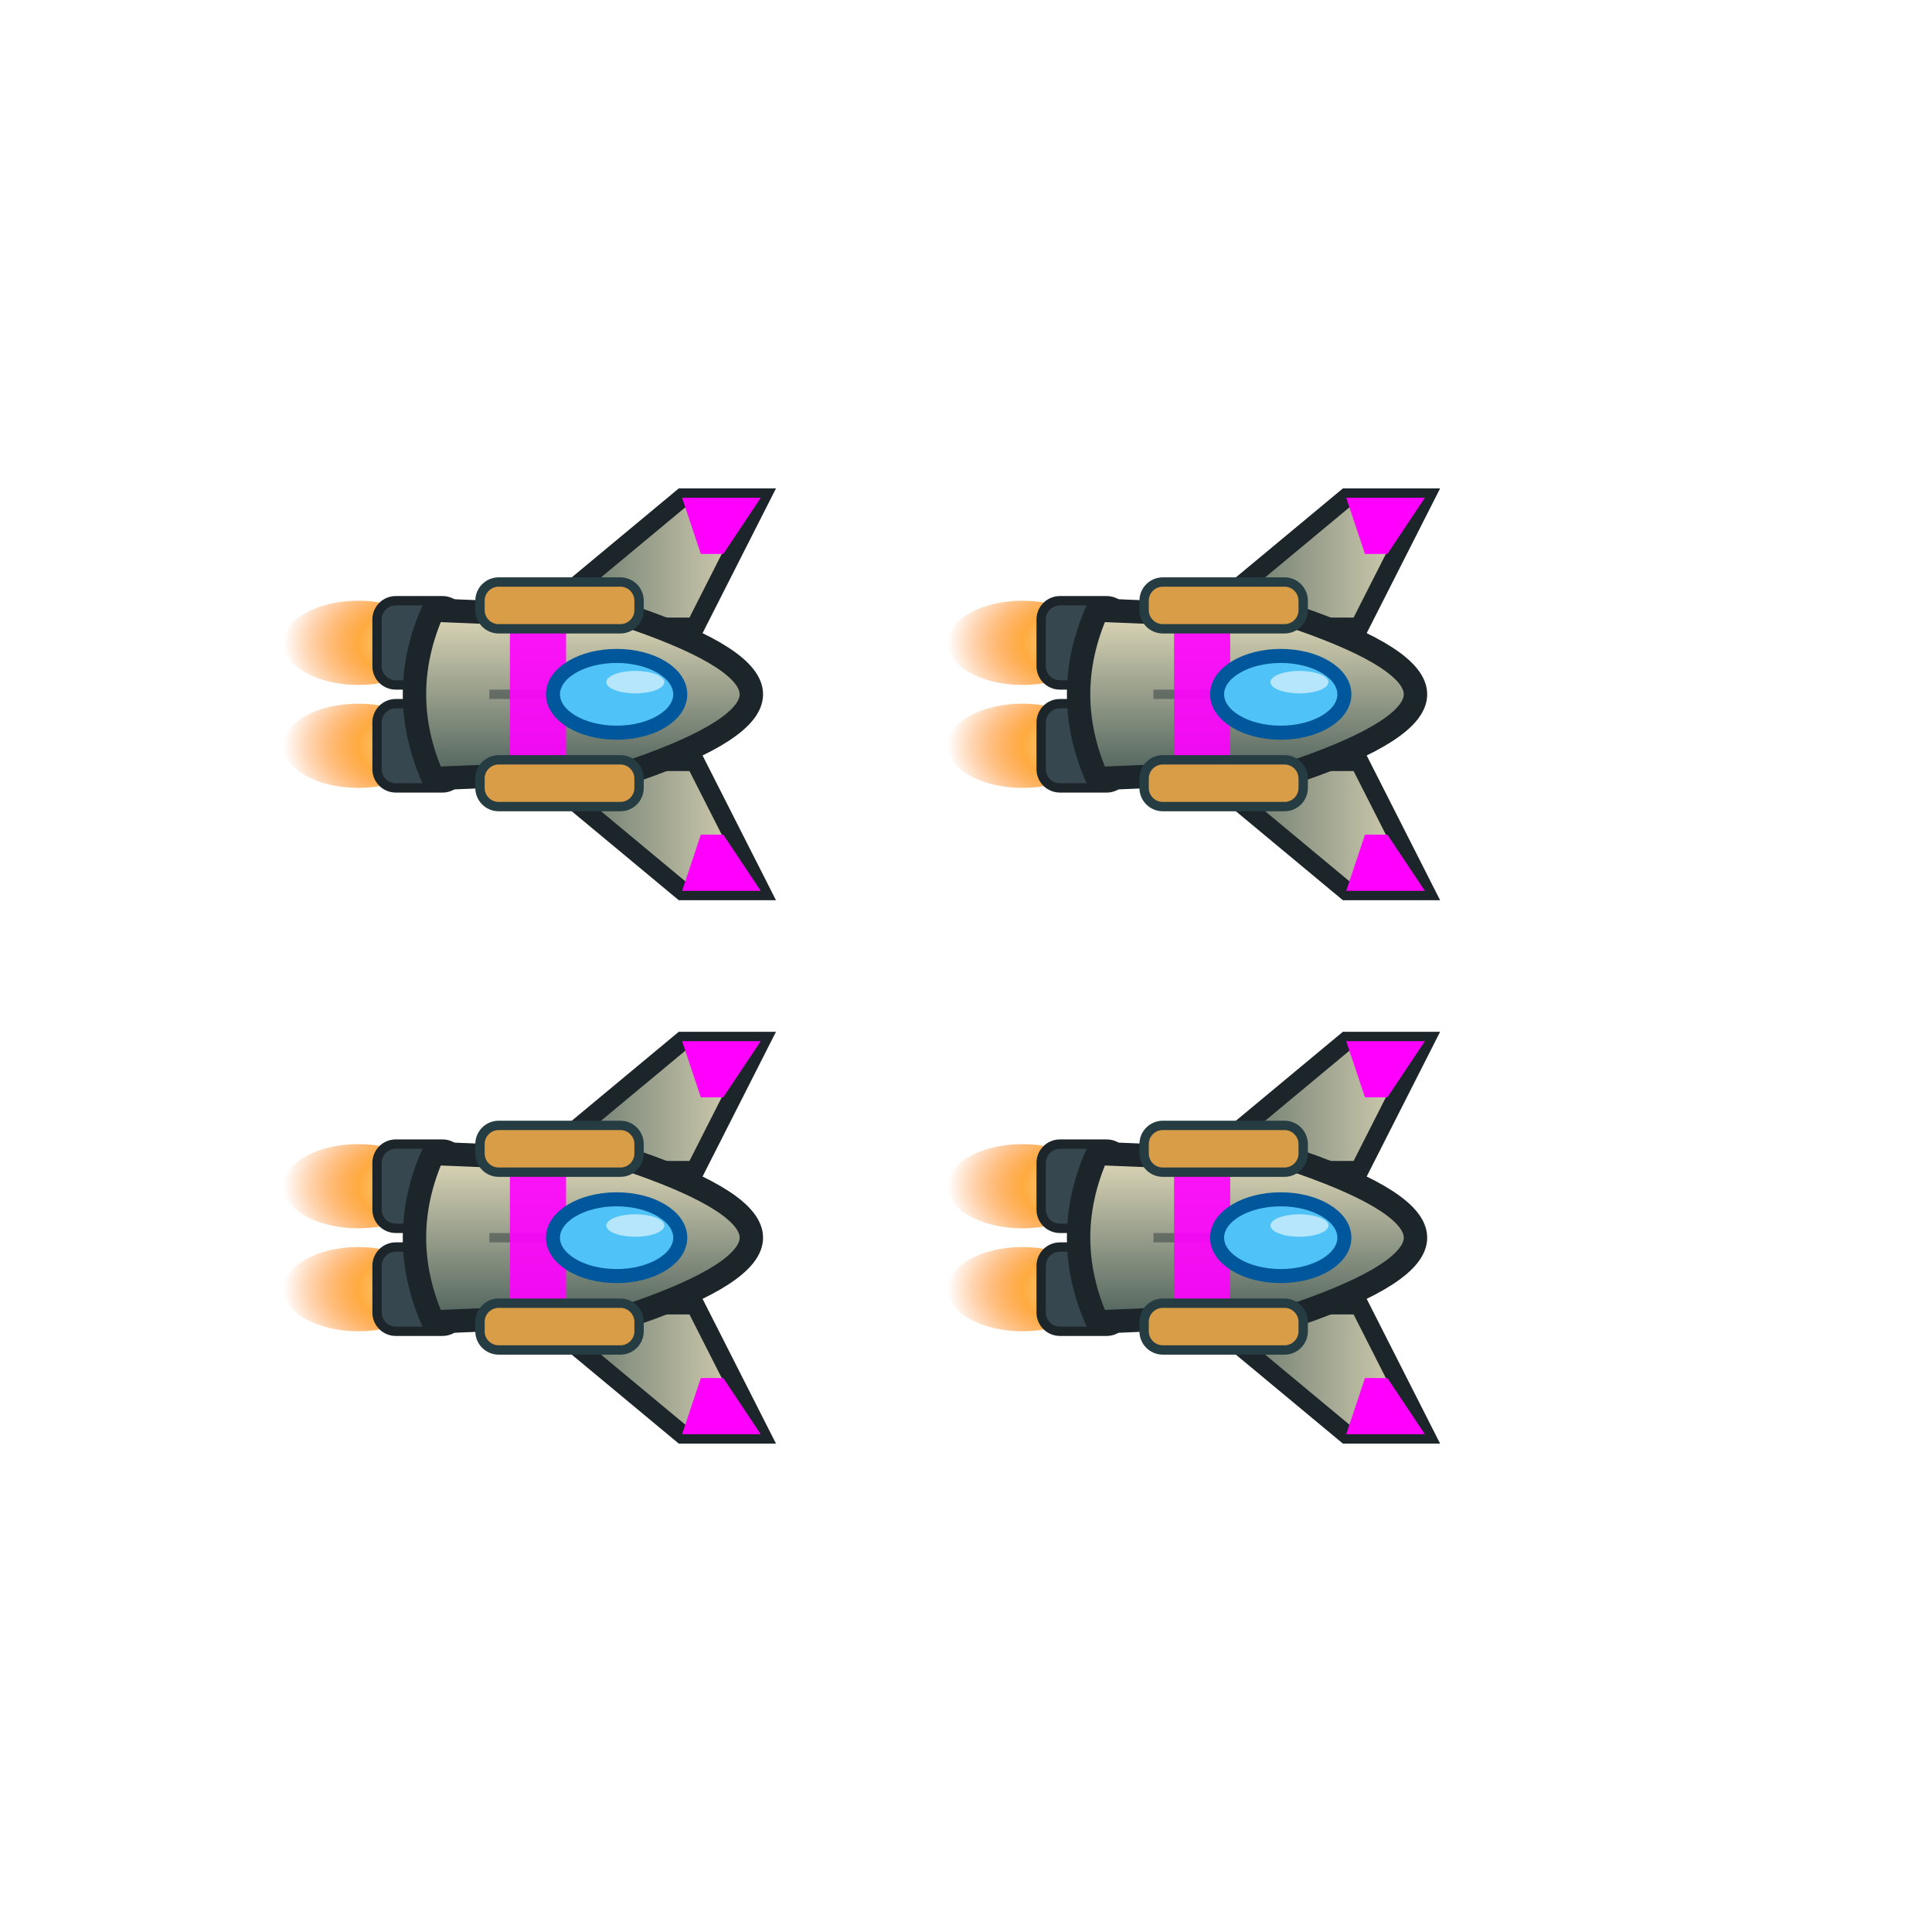
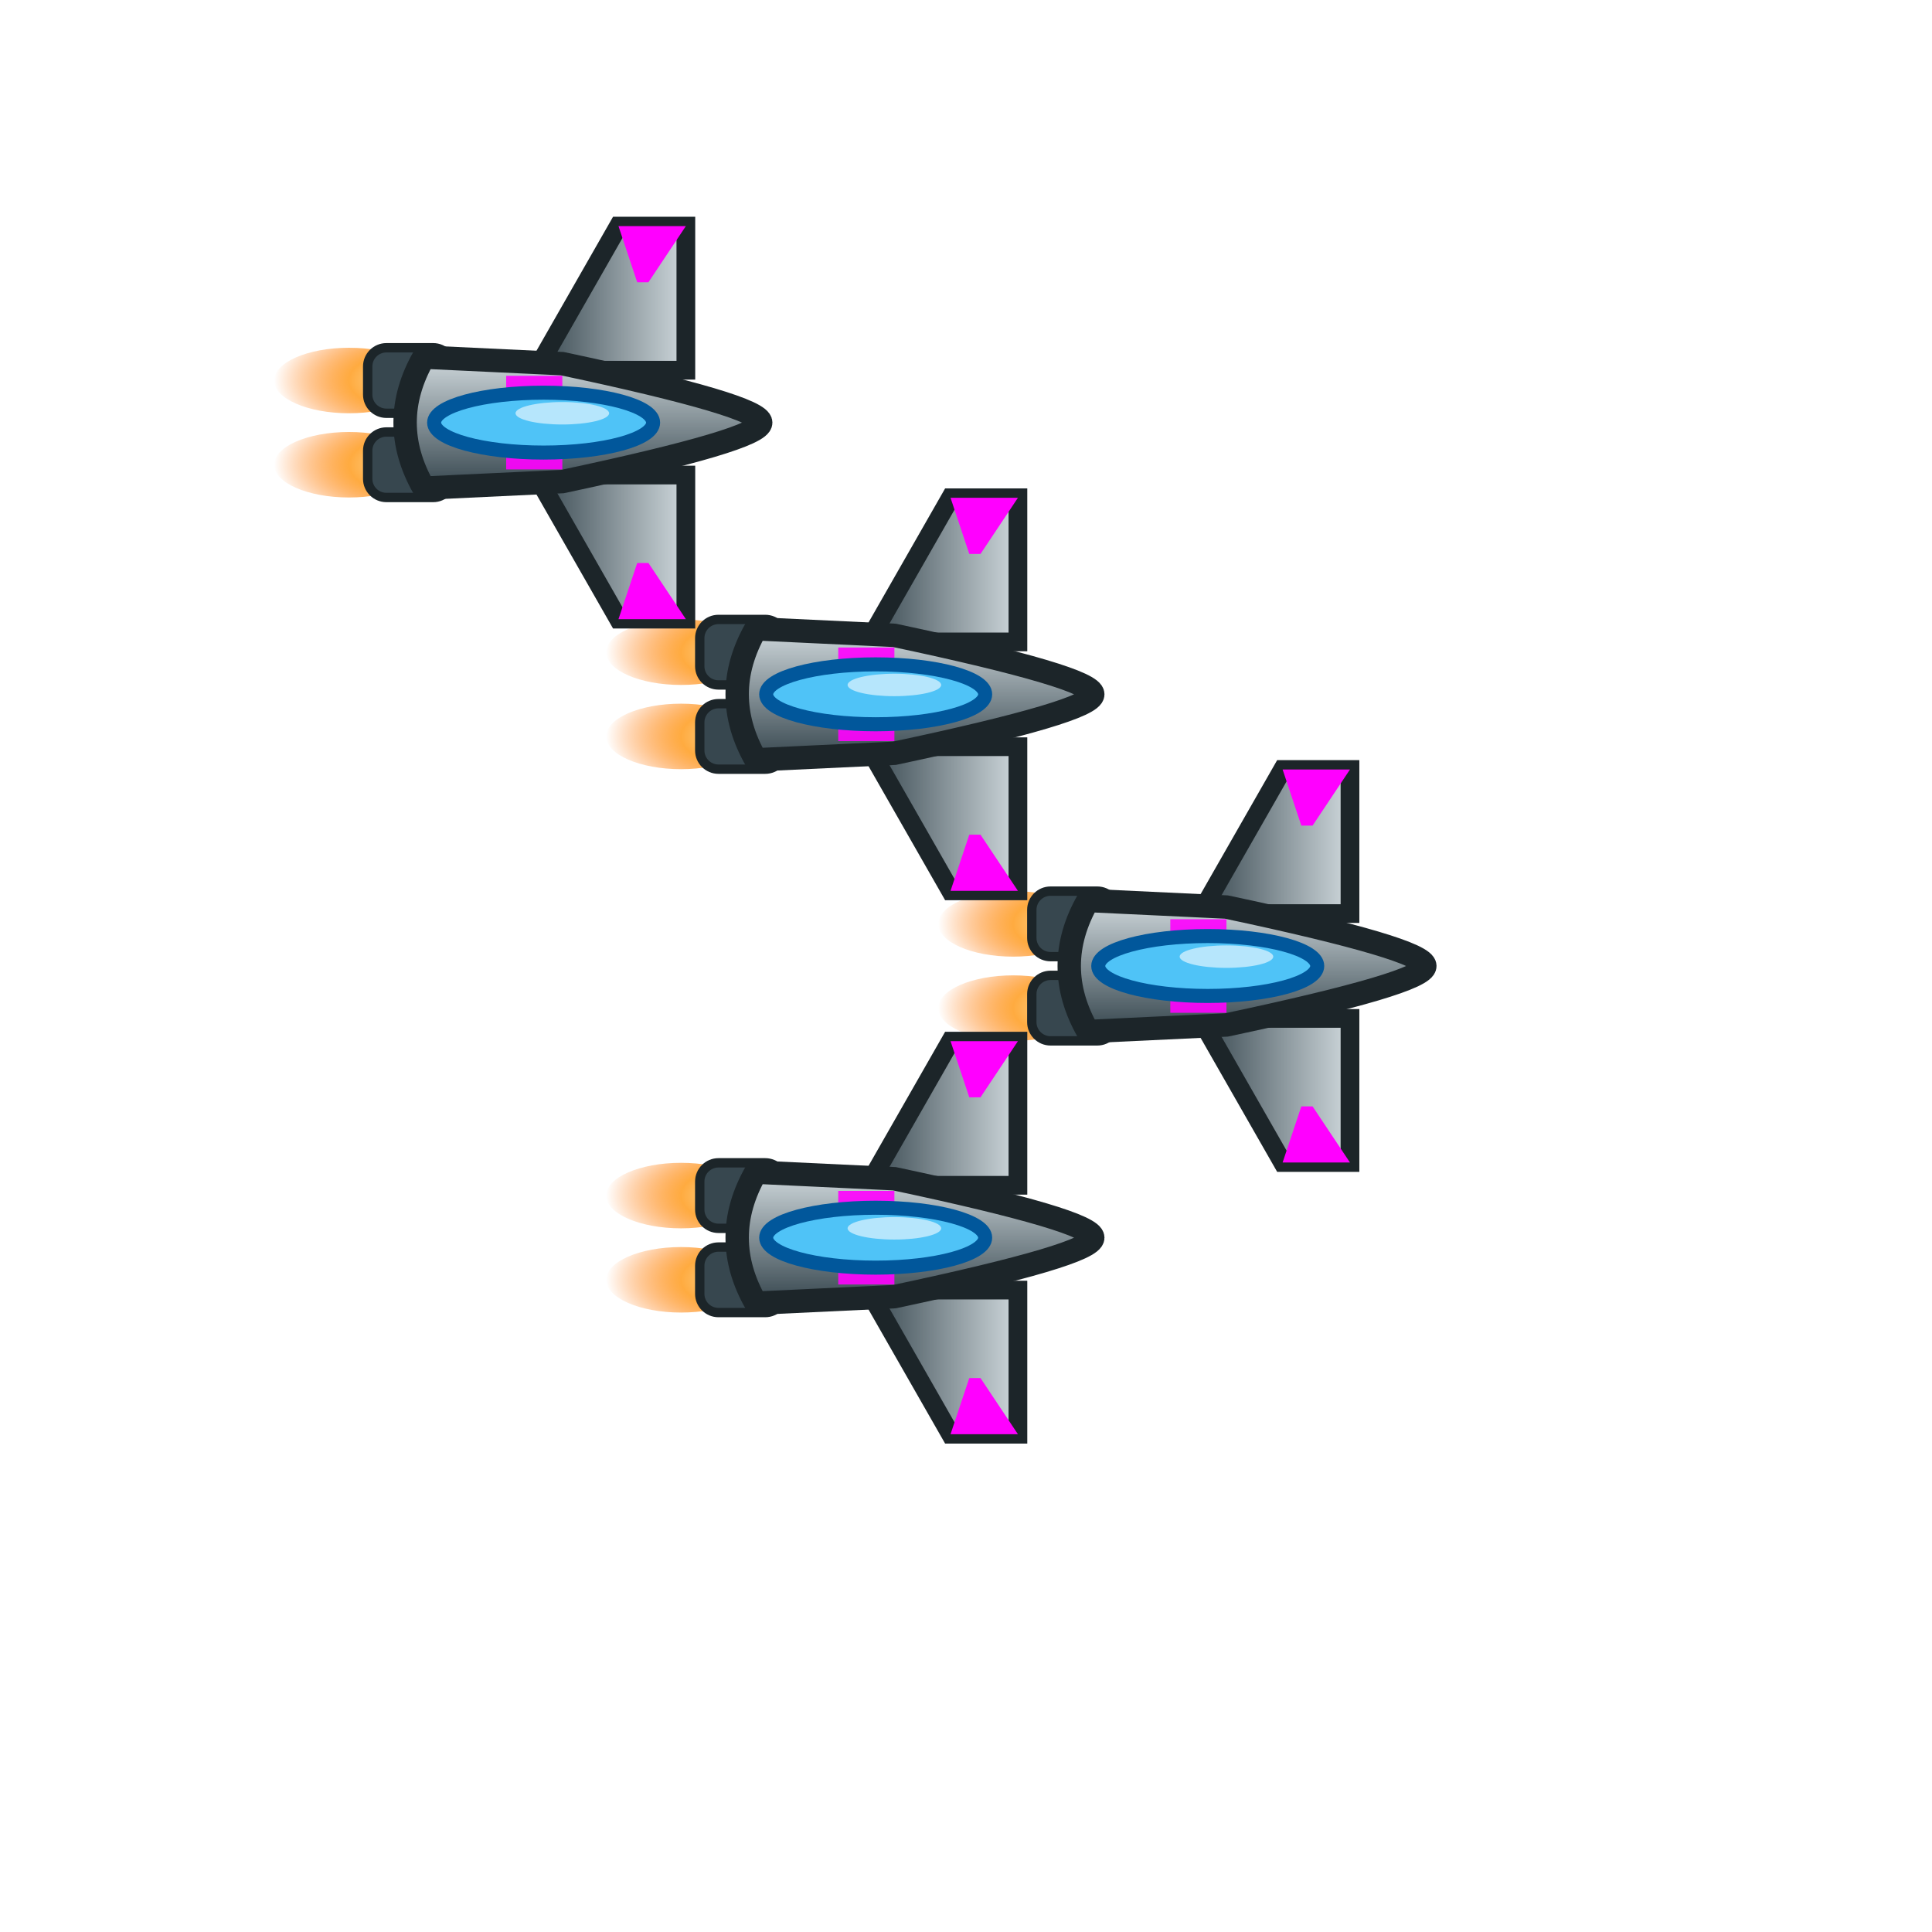
<svg xmlns="http://www.w3.org/2000/svg" viewBox="0 0 128 128">
  <defs>
    <linearGradient id="hull" x1="0" y1="0" x2="0" y2="1">
-       <stop offset="0" stop-color="#e0d9b9" />
-       <stop offset="1" stop-color="#4d615b" />
+       <stop offset="0" stop-color="#cfd8dc" />
+       <stop offset="1" stop-color="#37474f" />
    </linearGradient>
    <linearGradient id="wing" x1="0" y1="0" x2="1" y2="0">
-       <stop offset="0" stop-color="#4d615b" />
-       <stop offset="1" stop-color="#e0d9b9" />
+       <stop offset="0" stop-color="#37474f" />
+       <stop offset="1" stop-color="#cfd8dc" />
    </linearGradient>
    <radialGradient id="flame" cx="100%" cy="50%" r="100%">
      <stop offset="0" stop-color="#fff3c4" />
      <stop offset="0.5" stop-color="#ffab40" />
      <stop offset="1" stop-color="#ff6d00" stop-opacity="0" />
    </radialGradient>
  </defs>
  <g transform="translate(18 0)">
-     <g transform="translate(0 -18) translate(64 64) scale(0.62) translate(-64 -64)">
-       <path d="M59 56.8 L77 56.8 L84 43 L75.6 43 Z" fill="url(#wing)" stroke="#1c2529" stroke-width="2" />
-       <path d="M75.6 43 L84 43 L80 49 L77.6 49 Z" fill="#ff00ff" />
-       <path d="M59 71.2 L77 71.2 L84 85 L75.6 85 Z" fill="url(#wing)" stroke="#1c2529" stroke-width="2" />
-       <path d="M75.6 85 L84 85 L80 79 L77.6 79 Z" fill="#ff00ff" />
-       <ellipse cx="41" cy="58.5" rx="8" ry="4.5" fill="url(#flame)" />
-       <rect x="43" y="54" width="9" height="9" rx="2" fill="#37474f" stroke="#1c2529" stroke-width="1" />
-       <ellipse cx="41" cy="69.5" rx="8" ry="4.5" fill="url(#flame)" />
-       <rect x="43" y="65" width="9" height="9" rx="2" fill="#37474f" stroke="#1c2529" stroke-width="1" />
-       <path d="M49 55 L70.6 55.9 Q83 60.2 83 64 Q83 67.8 70.6 72.1 L49 73 Q45 64 49 55 Z" fill="url(#hull)" stroke="#1c2529" stroke-width="2.5" />
-       <path d="M55 64 L66.6 64" stroke="#263238" stroke-width="1" opacity="0.45" />
-       <rect x="57.2" y="57" width="6" height="14" fill="#ff00ff" opacity="0.9" />
-       <rect x="54" y="52" width="17" height="5" rx="2" fill="#d99d48" stroke="#253d42" />
-       <rect x="54" y="71" width="17" height="5" rx="2" fill="#d99d48" stroke="#253d42" />
-       <ellipse cx="68.6" cy="64" rx="6.8" ry="4.1" fill="#4fc3f7" stroke="#01579b" stroke-width="1.5" />
-       <ellipse cx="70.6" cy="62.7" rx="3.1" ry="1.2" fill="#e1f5fe" opacity="0.7" />
+     <g transform="translate(0 0) translate(64 64) scale(0.62) translate(-64 -64)">
+       <path d="M60 58.4 L76 58.4 L76 43 L68.8 43 Z" fill="url(#wing)" stroke="#1c2529" stroke-width="2" />
+       <path d="M68.8 43 L76 43 L72 49 L70.8 49 Z" fill="#ff00ff" />
+       <path d="M60 69.6 L76 69.6 L76 85 L68.8 85 Z" fill="url(#wing)" stroke="#1c2529" stroke-width="2" />
+       <path d="M68.8 85 L76 85 L72 79 L70.8 79 Z" fill="#ff00ff" />
+       <ellipse cx="40" cy="59.5" rx="8" ry="3.5" fill="url(#flame)" />
+       <rect x="42" y="56" width="9" height="7" rx="2" fill="#37474f" stroke="#1c2529" stroke-width="1" />
+       <ellipse cx="40" cy="68.5" rx="8" ry="3.5" fill="url(#flame)" />
+       <rect x="42" y="65" width="9" height="7" rx="2" fill="#37474f" stroke="#1c2529" stroke-width="1" />
+       <path d="M48 57 L62.8 57.7 Q84 62.2 84 64 Q84 65.8 62.8 70.3 L48 71 Q44 64 48 57 Z" fill="url(#hull)" stroke="#1c2529" stroke-width="2.5" />
+       <path d="M54 64 L58.8 64" stroke="#263238" stroke-width="1" opacity="0.45" />
+       <rect x="56.8" y="59" width="6" height="10" fill="#ff00ff" opacity="0.9" />
+       <ellipse cx="60.8" cy="64" rx="11.7" ry="3.2" fill="#4fc3f7" stroke="#01579b" stroke-width="1.5" />
+       <ellipse cx="62.8" cy="63" rx="5" ry="1.2" fill="#e1f5fe" opacity="0.7" />
    </g>
-     <g transform="translate(0 18) translate(64 64) scale(0.62) translate(-64 -64)">
-       <path d="M59 56.8 L77 56.8 L84 43 L75.6 43 Z" fill="url(#wing)" stroke="#1c2529" stroke-width="2" />
-       <path d="M75.6 43 L84 43 L80 49 L77.6 49 Z" fill="#ff00ff" />
-       <path d="M59 71.2 L77 71.2 L84 85 L75.6 85 Z" fill="url(#wing)" stroke="#1c2529" stroke-width="2" />
-       <path d="M75.6 85 L84 85 L80 79 L77.6 79 Z" fill="#ff00ff" />
-       <ellipse cx="41" cy="58.5" rx="8" ry="4.5" fill="url(#flame)" />
-       <rect x="43" y="54" width="9" height="9" rx="2" fill="#37474f" stroke="#1c2529" stroke-width="1" />
-       <ellipse cx="41" cy="69.5" rx="8" ry="4.5" fill="url(#flame)" />
-       <rect x="43" y="65" width="9" height="9" rx="2" fill="#37474f" stroke="#1c2529" stroke-width="1" />
-       <path d="M49 55 L70.6 55.9 Q83 60.2 83 64 Q83 67.8 70.6 72.1 L49 73 Q45 64 49 55 Z" fill="url(#hull)" stroke="#1c2529" stroke-width="2.5" />
-       <path d="M55 64 L66.6 64" stroke="#263238" stroke-width="1" opacity="0.45" />
-       <rect x="57.2" y="57" width="6" height="14" fill="#ff00ff" opacity="0.9" />
-       <rect x="54" y="52" width="17" height="5" rx="2" fill="#d99d48" stroke="#253d42" />
-       <rect x="54" y="71" width="17" height="5" rx="2" fill="#d99d48" stroke="#253d42" />
-       <ellipse cx="68.6" cy="64" rx="6.8" ry="4.1" fill="#4fc3f7" stroke="#01579b" stroke-width="1.5" />
-       <ellipse cx="70.6" cy="62.7" rx="3.1" ry="1.2" fill="#e1f5fe" opacity="0.7" />
+     <g transform="translate(-22 -18) translate(64 64) scale(0.62) translate(-64 -64)">
+       <path d="M60 58.4 L76 58.4 L76 43 L68.8 43 Z" fill="url(#wing)" stroke="#1c2529" stroke-width="2" />
+       <path d="M68.8 43 L76 43 L72 49 L70.8 49 Z" fill="#ff00ff" />
+       <path d="M60 69.6 L76 69.6 L76 85 L68.8 85 Z" fill="url(#wing)" stroke="#1c2529" stroke-width="2" />
+       <path d="M68.8 85 L76 85 L72 79 L70.8 79 Z" fill="#ff00ff" />
+       <ellipse cx="40" cy="59.5" rx="8" ry="3.5" fill="url(#flame)" />
+       <rect x="42" y="56" width="9" height="7" rx="2" fill="#37474f" stroke="#1c2529" stroke-width="1" />
+       <ellipse cx="40" cy="68.5" rx="8" ry="3.5" fill="url(#flame)" />
+       <rect x="42" y="65" width="9" height="7" rx="2" fill="#37474f" stroke="#1c2529" stroke-width="1" />
+       <path d="M48 57 L62.8 57.7 Q84 62.2 84 64 Q84 65.8 62.8 70.3 L48 71 Q44 64 48 57 Z" fill="url(#hull)" stroke="#1c2529" stroke-width="2.5" />
+       <path d="M54 64 L58.8 64" stroke="#263238" stroke-width="1" opacity="0.45" />
+       <rect x="56.8" y="59" width="6" height="10" fill="#ff00ff" opacity="0.9" />
+       <ellipse cx="60.8" cy="64" rx="11.7" ry="3.2" fill="#4fc3f7" stroke="#01579b" stroke-width="1.5" />
+       <ellipse cx="62.8" cy="63" rx="5" ry="1.2" fill="#e1f5fe" opacity="0.7" />
    </g>
-     <g transform="translate(-44 -18) translate(64 64) scale(0.62) translate(-64 -64)">
-       <path d="M59 56.8 L77 56.8 L84 43 L75.6 43 Z" fill="url(#wing)" stroke="#1c2529" stroke-width="2" />
-       <path d="M75.6 43 L84 43 L80 49 L77.6 49 Z" fill="#ff00ff" />
-       <path d="M59 71.2 L77 71.2 L84 85 L75.6 85 Z" fill="url(#wing)" stroke="#1c2529" stroke-width="2" />
-       <path d="M75.6 85 L84 85 L80 79 L77.6 79 Z" fill="#ff00ff" />
-       <ellipse cx="41" cy="58.5" rx="8" ry="4.5" fill="url(#flame)" />
-       <rect x="43" y="54" width="9" height="9" rx="2" fill="#37474f" stroke="#1c2529" stroke-width="1" />
-       <ellipse cx="41" cy="69.5" rx="8" ry="4.5" fill="url(#flame)" />
-       <rect x="43" y="65" width="9" height="9" rx="2" fill="#37474f" stroke="#1c2529" stroke-width="1" />
-       <path d="M49 55 L70.6 55.9 Q83 60.2 83 64 Q83 67.8 70.6 72.1 L49 73 Q45 64 49 55 Z" fill="url(#hull)" stroke="#1c2529" stroke-width="2.5" />
-       <path d="M55 64 L66.6 64" stroke="#263238" stroke-width="1" opacity="0.45" />
-       <rect x="57.2" y="57" width="6" height="14" fill="#ff00ff" opacity="0.9" />
-       <rect x="54" y="52" width="17" height="5" rx="2" fill="#d99d48" stroke="#253d42" />
-       <rect x="54" y="71" width="17" height="5" rx="2" fill="#d99d48" stroke="#253d42" />
-       <ellipse cx="68.6" cy="64" rx="6.8" ry="4.1" fill="#4fc3f7" stroke="#01579b" stroke-width="1.5" />
-       <ellipse cx="70.6" cy="62.7" rx="3.1" ry="1.2" fill="#e1f5fe" opacity="0.7" />
+     <g transform="translate(-22 18) translate(64 64) scale(0.62) translate(-64 -64)">
+       <path d="M60 58.4 L76 58.4 L76 43 L68.8 43 Z" fill="url(#wing)" stroke="#1c2529" stroke-width="2" />
+       <path d="M68.8 43 L76 43 L72 49 L70.8 49 Z" fill="#ff00ff" />
+       <path d="M60 69.6 L76 69.6 L76 85 L68.8 85 Z" fill="url(#wing)" stroke="#1c2529" stroke-width="2" />
+       <path d="M68.8 85 L76 85 L72 79 L70.8 79 Z" fill="#ff00ff" />
+       <ellipse cx="40" cy="59.5" rx="8" ry="3.5" fill="url(#flame)" />
+       <rect x="42" y="56" width="9" height="7" rx="2" fill="#37474f" stroke="#1c2529" stroke-width="1" />
+       <ellipse cx="40" cy="68.5" rx="8" ry="3.5" fill="url(#flame)" />
+       <rect x="42" y="65" width="9" height="7" rx="2" fill="#37474f" stroke="#1c2529" stroke-width="1" />
+       <path d="M48 57 L62.8 57.7 Q84 62.2 84 64 Q84 65.8 62.8 70.3 L48 71 Q44 64 48 57 Z" fill="url(#hull)" stroke="#1c2529" stroke-width="2.5" />
+       <path d="M54 64 L58.8 64" stroke="#263238" stroke-width="1" opacity="0.45" />
+       <rect x="56.8" y="59" width="6" height="10" fill="#ff00ff" opacity="0.9" />
+       <ellipse cx="60.8" cy="64" rx="11.7" ry="3.2" fill="#4fc3f7" stroke="#01579b" stroke-width="1.5" />
+       <ellipse cx="62.8" cy="63" rx="5" ry="1.2" fill="#e1f5fe" opacity="0.7" />
    </g>
-     <g transform="translate(-44 18) translate(64 64) scale(0.62) translate(-64 -64)">
-       <path d="M59 56.8 L77 56.8 L84 43 L75.6 43 Z" fill="url(#wing)" stroke="#1c2529" stroke-width="2" />
-       <path d="M75.6 43 L84 43 L80 49 L77.6 49 Z" fill="#ff00ff" />
-       <path d="M59 71.2 L77 71.2 L84 85 L75.6 85 Z" fill="url(#wing)" stroke="#1c2529" stroke-width="2" />
-       <path d="M75.6 85 L84 85 L80 79 L77.6 79 Z" fill="#ff00ff" />
-       <ellipse cx="41" cy="58.5" rx="8" ry="4.5" fill="url(#flame)" />
-       <rect x="43" y="54" width="9" height="9" rx="2" fill="#37474f" stroke="#1c2529" stroke-width="1" />
-       <ellipse cx="41" cy="69.5" rx="8" ry="4.5" fill="url(#flame)" />
-       <rect x="43" y="65" width="9" height="9" rx="2" fill="#37474f" stroke="#1c2529" stroke-width="1" />
-       <path d="M49 55 L70.6 55.9 Q83 60.2 83 64 Q83 67.8 70.6 72.1 L49 73 Q45 64 49 55 Z" fill="url(#hull)" stroke="#1c2529" stroke-width="2.5" />
-       <path d="M55 64 L66.6 64" stroke="#263238" stroke-width="1" opacity="0.45" />
-       <rect x="57.2" y="57" width="6" height="14" fill="#ff00ff" opacity="0.9" />
-       <rect x="54" y="52" width="17" height="5" rx="2" fill="#d99d48" stroke="#253d42" />
-       <rect x="54" y="71" width="17" height="5" rx="2" fill="#d99d48" stroke="#253d42" />
-       <ellipse cx="68.6" cy="64" rx="6.8" ry="4.1" fill="#4fc3f7" stroke="#01579b" stroke-width="1.5" />
-       <ellipse cx="70.6" cy="62.7" rx="3.1" ry="1.2" fill="#e1f5fe" opacity="0.7" />
+     <g transform="translate(-44 -36) translate(64 64) scale(0.62) translate(-64 -64)">
+       <path d="M60 58.4 L76 58.4 L76 43 L68.8 43 Z" fill="url(#wing)" stroke="#1c2529" stroke-width="2" />
+       <path d="M68.8 43 L76 43 L72 49 L70.8 49 Z" fill="#ff00ff" />
+       <path d="M60 69.6 L76 69.6 L76 85 L68.8 85 Z" fill="url(#wing)" stroke="#1c2529" stroke-width="2" />
+       <path d="M68.8 85 L76 85 L72 79 L70.8 79 Z" fill="#ff00ff" />
+       <ellipse cx="40" cy="59.5" rx="8" ry="3.5" fill="url(#flame)" />
+       <rect x="42" y="56" width="9" height="7" rx="2" fill="#37474f" stroke="#1c2529" stroke-width="1" />
+       <ellipse cx="40" cy="68.5" rx="8" ry="3.5" fill="url(#flame)" />
+       <rect x="42" y="65" width="9" height="7" rx="2" fill="#37474f" stroke="#1c2529" stroke-width="1" />
+       <path d="M48 57 L62.8 57.7 Q84 62.2 84 64 Q84 65.8 62.8 70.3 L48 71 Q44 64 48 57 Z" fill="url(#hull)" stroke="#1c2529" stroke-width="2.5" />
+       <path d="M54 64 L58.8 64" stroke="#263238" stroke-width="1" opacity="0.45" />
+       <rect x="56.8" y="59" width="6" height="10" fill="#ff00ff" opacity="0.9" />
+       <ellipse cx="60.8" cy="64" rx="11.7" ry="3.2" fill="#4fc3f7" stroke="#01579b" stroke-width="1.5" />
+       <ellipse cx="62.8" cy="63" rx="5" ry="1.2" fill="#e1f5fe" opacity="0.7" />
    </g>
  </g>
</svg>
